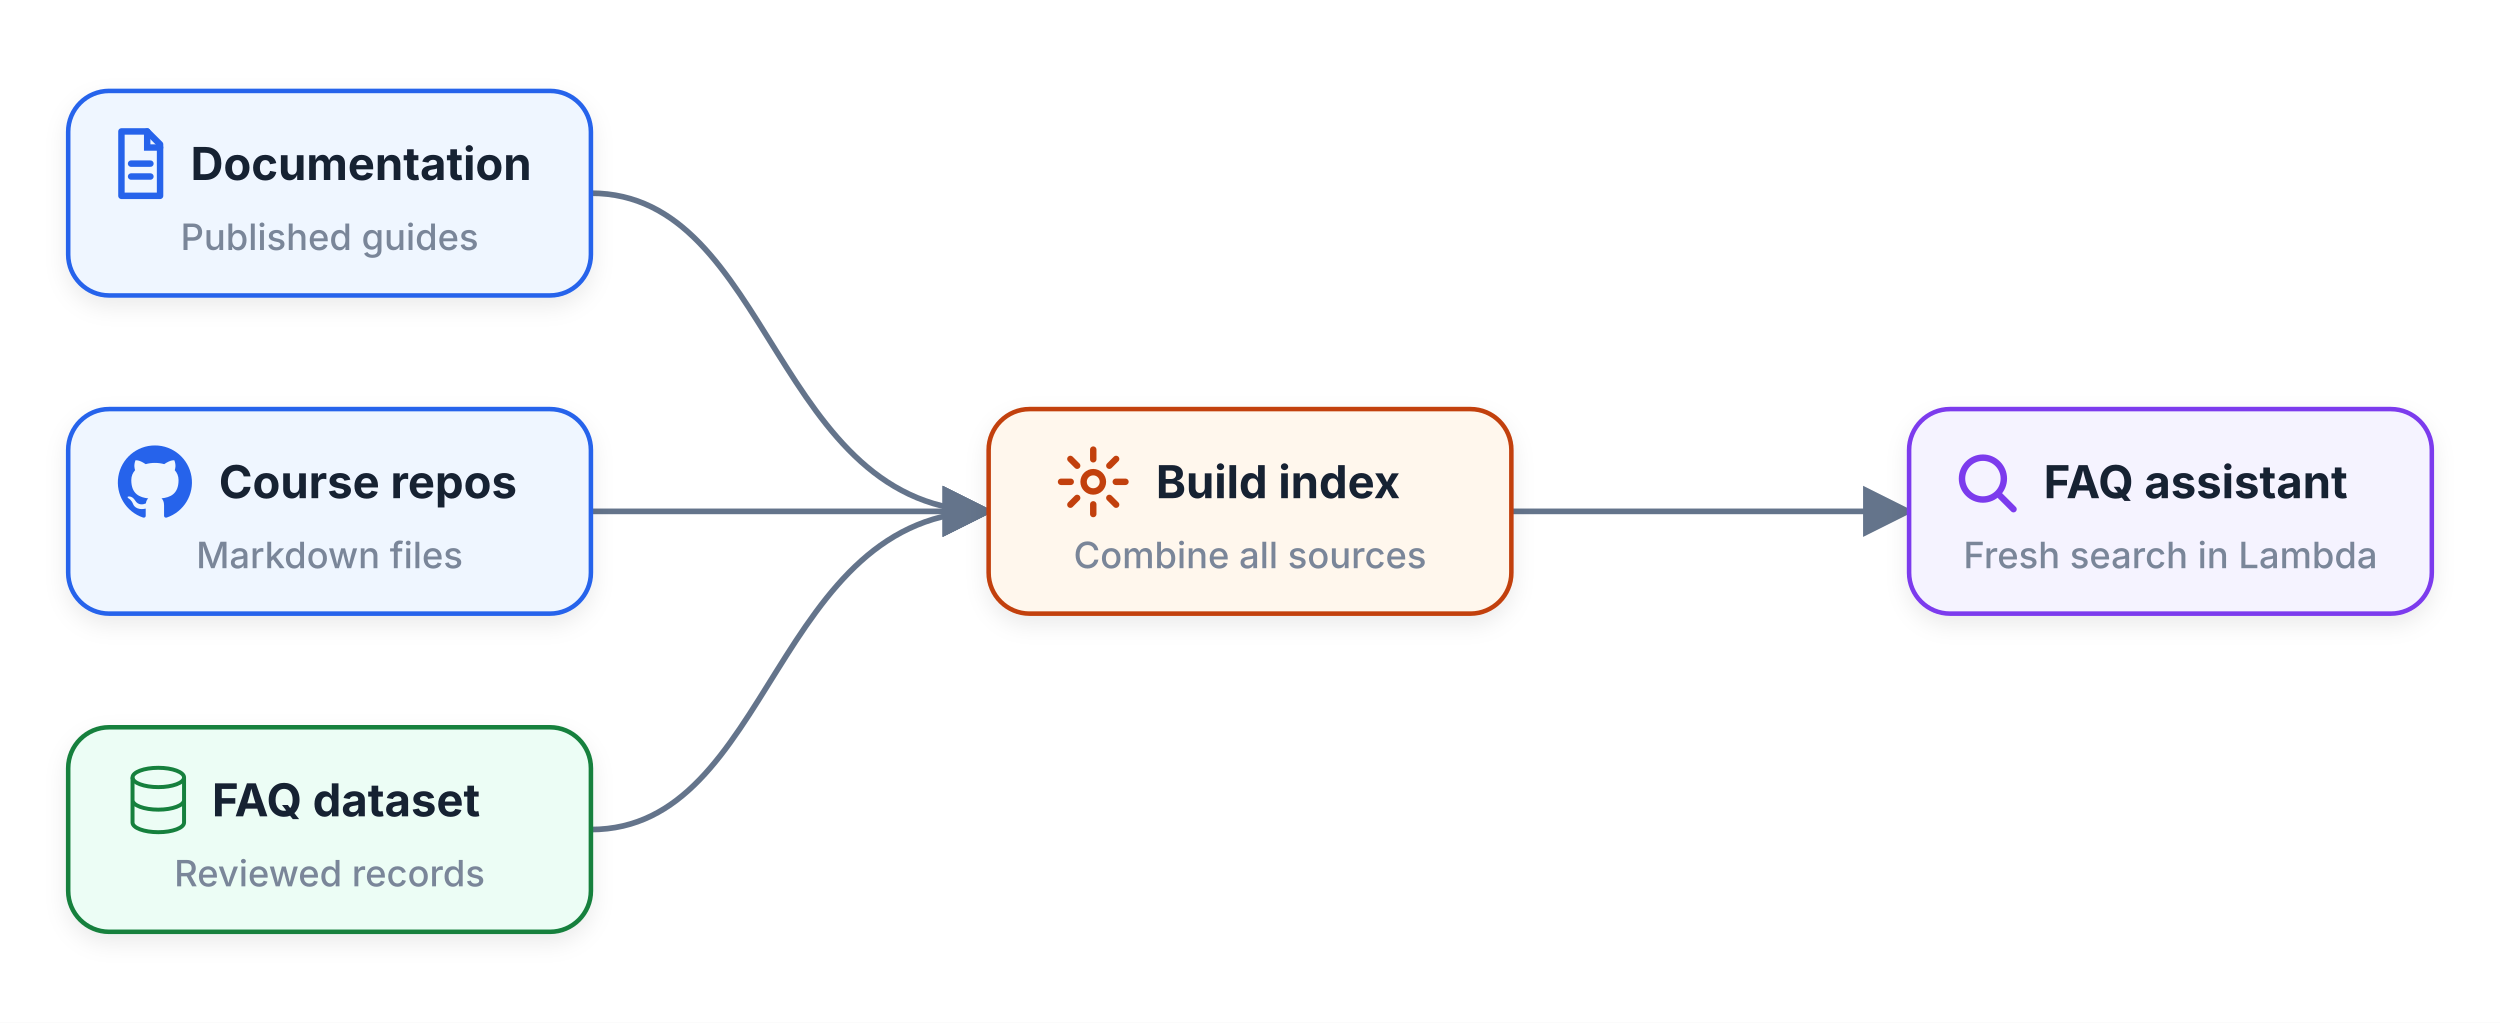
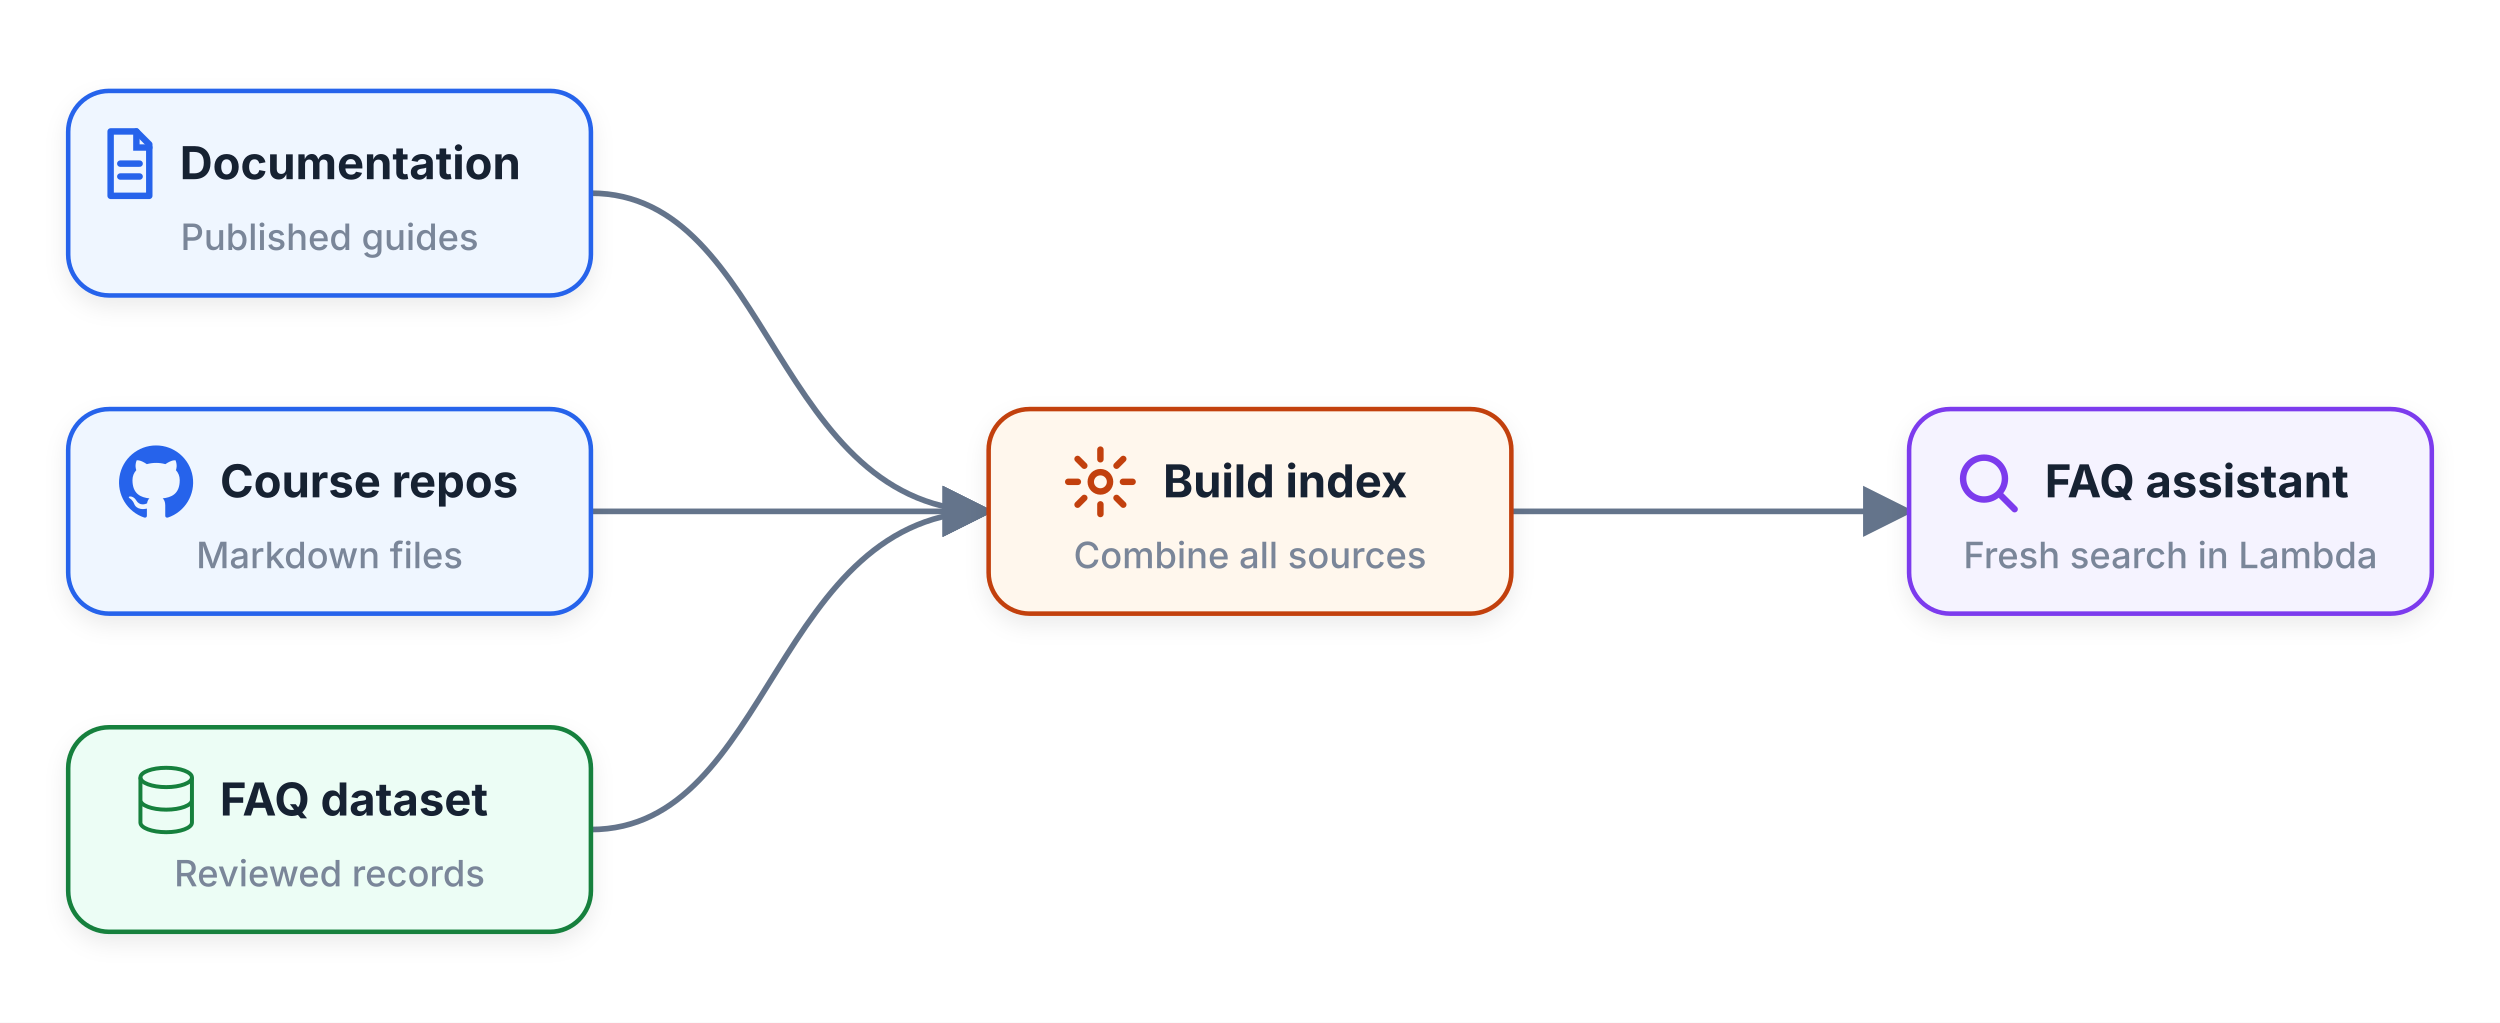
<svg xmlns="http://www.w3.org/2000/svg" width="1100" height="450" viewBox="0 0 1100 450" role="img" aria-labelledby="title desc">
  <defs>
    <filter id="shadow" x="-20%" y="-20%" width="140%" height="150%">
      <feDropShadow dx="0" dy="4" stdDeviation="5" flood-color="#0f172a" flood-opacity="0.08" />
    </filter>
    <marker id="arrow-purple" viewBox="0 0 10 10" refX="9" refY="5" markerWidth="9" markerHeight="9" orient="auto">
      <path d="M0 0 10 5 0 10Z" fill="#7c3aed" />
    </marker>
    <marker id="arrow-blue" viewBox="0 0 10 10" refX="9" refY="5" markerWidth="9" markerHeight="9" orient="auto">
      <path d="M0 0 10 5 0 10Z" fill="#2563eb" />
    </marker>
    <marker id="arrow-amber" viewBox="0 0 10 10" refX="9" refY="5" markerWidth="9" markerHeight="9" orient="auto">
      <path d="M0 0 10 5 0 10Z" fill="#c2410c" />
    </marker>
    <marker id="arrow-green" viewBox="0 0 10 10" refX="9" refY="5" markerWidth="9" markerHeight="9" orient="auto">
      <path d="M0 0 10 5 0 10Z" fill="#15803d" />
    </marker>
    <marker id="arrow-red" viewBox="0 0 10 10" refX="9" refY="5" markerWidth="9" markerHeight="9" orient="auto">
      <path d="M0 0 10 5 0 10Z" fill="#dc2626" />
    </marker>
    <marker id="arrow-gray" viewBox="0 0 10 10" refX="9" refY="5" markerWidth="9" markerHeight="9" orient="auto">
      <path d="M0 0 10 5 0 10Z" fill="#64748b" />
    </marker>
    <symbol id="icon-database" viewBox="0 0 24 24">
      <ellipse cx="12" cy="5" rx="8" ry="3" fill="none" stroke="currentColor" stroke-width="1.75" vector-effect="non-scaling-stroke" />
      <path d="M4 5v7c0 1.66 3.58 3 8 3s8-1.34 8-3V5M4 12v7c0 1.66 3.58 3 8 3s8-1.34 8-3v-7" fill="none" stroke="currentColor" stroke-width="1.75" vector-effect="non-scaling-stroke" />
    </symbol>
    <symbol id="icon-document" viewBox="0 0 24 24">
      <path d="M6 2h8l4 4v16H6Z" fill="none" stroke="currentColor" stroke-width="2" stroke-linejoin="round" />
      <path d="M14 2v5h4M9 12h6M9 16h6" fill="none" stroke="currentColor" stroke-width="2" stroke-linecap="round" />
    </symbol>
    <symbol id="icon-github" viewBox="0 0 24 24">
      <path fill="currentColor" d="M12 .7a11.5 11.5 0 0 0-3.64 22.41c.58.11.79-.25.79-.56v-2.23c-3.22.7-3.9-1.37-3.9-1.37-.53-1.34-1.29-1.7-1.29-1.7-1.05-.72.08-.71.08-.71 1.17.08 1.78 1.2 1.78 1.2 1.04 1.77 2.72 1.26 3.38.96.1-.75.4-1.26.74-1.55-2.57-.29-5.27-1.28-5.27-5.68 0-1.26.45-2.28 1.19-3.09-.12-.29-.52-1.46.11-3.05 0 0 .97-.31 3.16 1.18a10.9 10.9 0 0 1 5.76 0c2.2-1.49 3.16-1.18 3.16-1.18.63 1.59.23 2.76.11 3.05.74.81 1.19 1.83 1.19 3.09 0 4.42-2.71 5.38-5.29 5.67.42.36.79 1.06.79 2.14v3.27c0 .31.21.67.8.56A11.5 11.5 0 0 0 12 .7Z" />
    </symbol>
    <symbol id="icon-search" viewBox="0 0 24 24">
      <circle cx="11" cy="11" r="6.5" fill="none" stroke="currentColor" stroke-width="2" />
      <path d="m16 16 4.5 4.5" fill="none" stroke="currentColor" stroke-width="2" stroke-linecap="round" />
    </symbol>
    <symbol id="icon-settings" viewBox="0 0 24 24">
      <circle cx="12" cy="12" r="3" fill="none" stroke="currentColor" stroke-width="2" />
      <path d="M12 2v3M12 19v3M2 12h3M19 12h3M4.9 4.9 7 7M17 17l2.1 2.1M19.1 4.9 17 7M7 17l-2.1 2.1" fill="none" stroke="currentColor" stroke-width="2" stroke-linecap="round" />
    </symbol>
    <style>
      text { font-family: system-ui, -apple-system, BlinkMacSystemFont, "Segoe UI", sans-serif; fill: #172033; }
      .node rect { stroke-width: 2; }
      .node-title { font-size: 20px; font-weight: 750; text-anchor: middle; }
      .node-title.icon-copy { text-anchor: start; }
      .node-subtitle { font-size: 16px; font-weight: 500; fill: #7a8699; text-anchor: middle; }
      .eyebrow { font-size: 13px; font-weight: 750; letter-spacing: 1px; fill: #64748b; text-anchor: middle; }
      .mention-icon { font-size: 27px; font-weight: 750; text-anchor: middle; }
      .standalone-mention { font-size: 52px; font-weight: 750; text-anchor: middle; }
      .icon-node-title { font-size: 16px; font-weight: 750; text-anchor: middle; }
      .edge { fill: none; stroke-width: 2.5; stroke-linecap: round; stroke-linejoin: round; }
      .edge-label rect { stroke-width: 2; }
      .edge-label text { font-size: 14px; font-weight: 750; text-anchor: middle; dominant-baseline: central; }
      .divider { stroke: #cbd5e1; stroke-width: 2; stroke-dasharray: 6 8; stroke-linecap: round; }
      .center-annotation { fill: #f1f5f9; stroke: none; }
      .center-title { font-weight: 800; letter-spacing: 0.08em; fill: #334155; text-anchor: middle; }
      .center-detail { font-weight: 600; fill: #64748b; text-anchor: middle; }
    </style>
  </defs>
  <rect width="1100" height="450" fill="#ffffff" />
  <path class="edge" d="M260 85C340 85 340 225 435 225" stroke="#64748b" marker-end="url(#arrow-gray)" />
  <path class="edge" d="M260 225L435 225" stroke="#64748b" marker-end="url(#arrow-gray)" />
  <path class="edge" d="M260 365C340 365 340 225 435 225" stroke="#64748b" marker-end="url(#arrow-gray)" />
  <path class="edge" d="M665 225L840 225" stroke="#64748b" marker-end="url(#arrow-gray)" />
  <g class="node node-blue" transform="translate(30 40)" filter="url(#shadow)">
    <rect width="230" height="90" rx="18" fill="#eff6ff" stroke="#2563eb" />
-     <use href="#icon-document" x="14.93" y="15" width="34" height="34" color="#2563eb" />
-     <text class="node-title icon-copy" x="53.86" y="39.2" font-size="20" textLength="154.14" lengthAdjust="spacingAndGlyphs">Documentation</text>
+     <use href="#icon-document" x="10.18" y="15" width="34" height="34" color="#2563eb" />
+     <text class="node-title icon-copy" x="49.11" y="38.84" font-size="19">Documentation</text>
    <text class="node-subtitle" x="115" y="70" font-size="16">Published guides</text>
  </g>
  <g class="node node-blue" transform="translate(30 180)" filter="url(#shadow)">
    <rect width="230" height="90" rx="18" fill="#eff6ff" stroke="#2563eb" />
-     <use href="#icon-github" x="21.15" y="15" width="34" height="34" color="#2563eb" />
-     <text class="node-title icon-copy" x="66.3" y="39.2" font-size="20" textLength="141.7" lengthAdjust="spacingAndGlyphs">Course repos</text>
+     <use href="#icon-github" x="21.67" y="15" width="34" height="34" color="#2563eb" />
+     <text class="node-title icon-copy" x="66.82" y="38.84" font-size="19">Course repos</text>
    <text class="node-subtitle" x="115" y="70" font-size="16">Markdown files</text>
  </g>
  <g class="node node-green" transform="translate(30 320)" filter="url(#shadow)">
    <rect width="230" height="90" rx="18" fill="#ecfdf5" stroke="#15803d" />
-     <use href="#icon-database" x="22.65" y="15" width="34" height="34" color="#15803d" />
-     <text class="node-title icon-copy" x="63.28" y="39.2" font-size="20">FAQ dataset</text>
+     <use href="#icon-database" x="26.12" y="15" width="34" height="34" color="#15803d" />
+     <text class="node-title icon-copy" x="66.75" y="38.84" font-size="19">FAQ dataset</text>
    <text class="node-subtitle" x="115" y="70" font-size="16">Reviewed records</text>
  </g>
  <g class="node node-amber" transform="translate(435 180)" filter="url(#shadow)">
    <rect width="230" height="90" rx="18" fill="#fff7ed" stroke="#c2410c" />
-     <use href="#icon-settings" x="29.03" y="15" width="34" height="34" color="#c2410c" />
-     <text class="node-title icon-copy" x="73.6" y="39.2" font-size="20">Build index</text>
+     <use href="#icon-settings" x="32.18" y="15" width="34" height="34" color="#c2410c" />
+     <text class="node-title icon-copy" x="76.75" y="38.84" font-size="19">Build index</text>
    <text class="node-subtitle" x="115" y="70" font-size="16">Combine all sources</text>
  </g>
  <g class="node node-purple" transform="translate(840 180)" filter="url(#shadow)">
    <rect width="230" height="90" rx="18" fill="#f5f3ff" stroke="#7c3aed" />
-     <use href="#icon-search" x="16.9" y="15" width="34" height="34" color="#7c3aed" />
-     <text class="node-title icon-copy" x="59.23" y="39.2" font-size="20" textLength="148.77" lengthAdjust="spacingAndGlyphs">FAQ assistant</text>
+     <use href="#icon-search" x="17.39" y="15" width="34" height="34" color="#7c3aed" />
+     <text class="node-title icon-copy" x="59.72" y="38.84" font-size="19">FAQ assistant</text>
    <text class="node-subtitle" x="115" y="70" font-size="16">Fresh search in Lambda</text>
  </g>
</svg>
